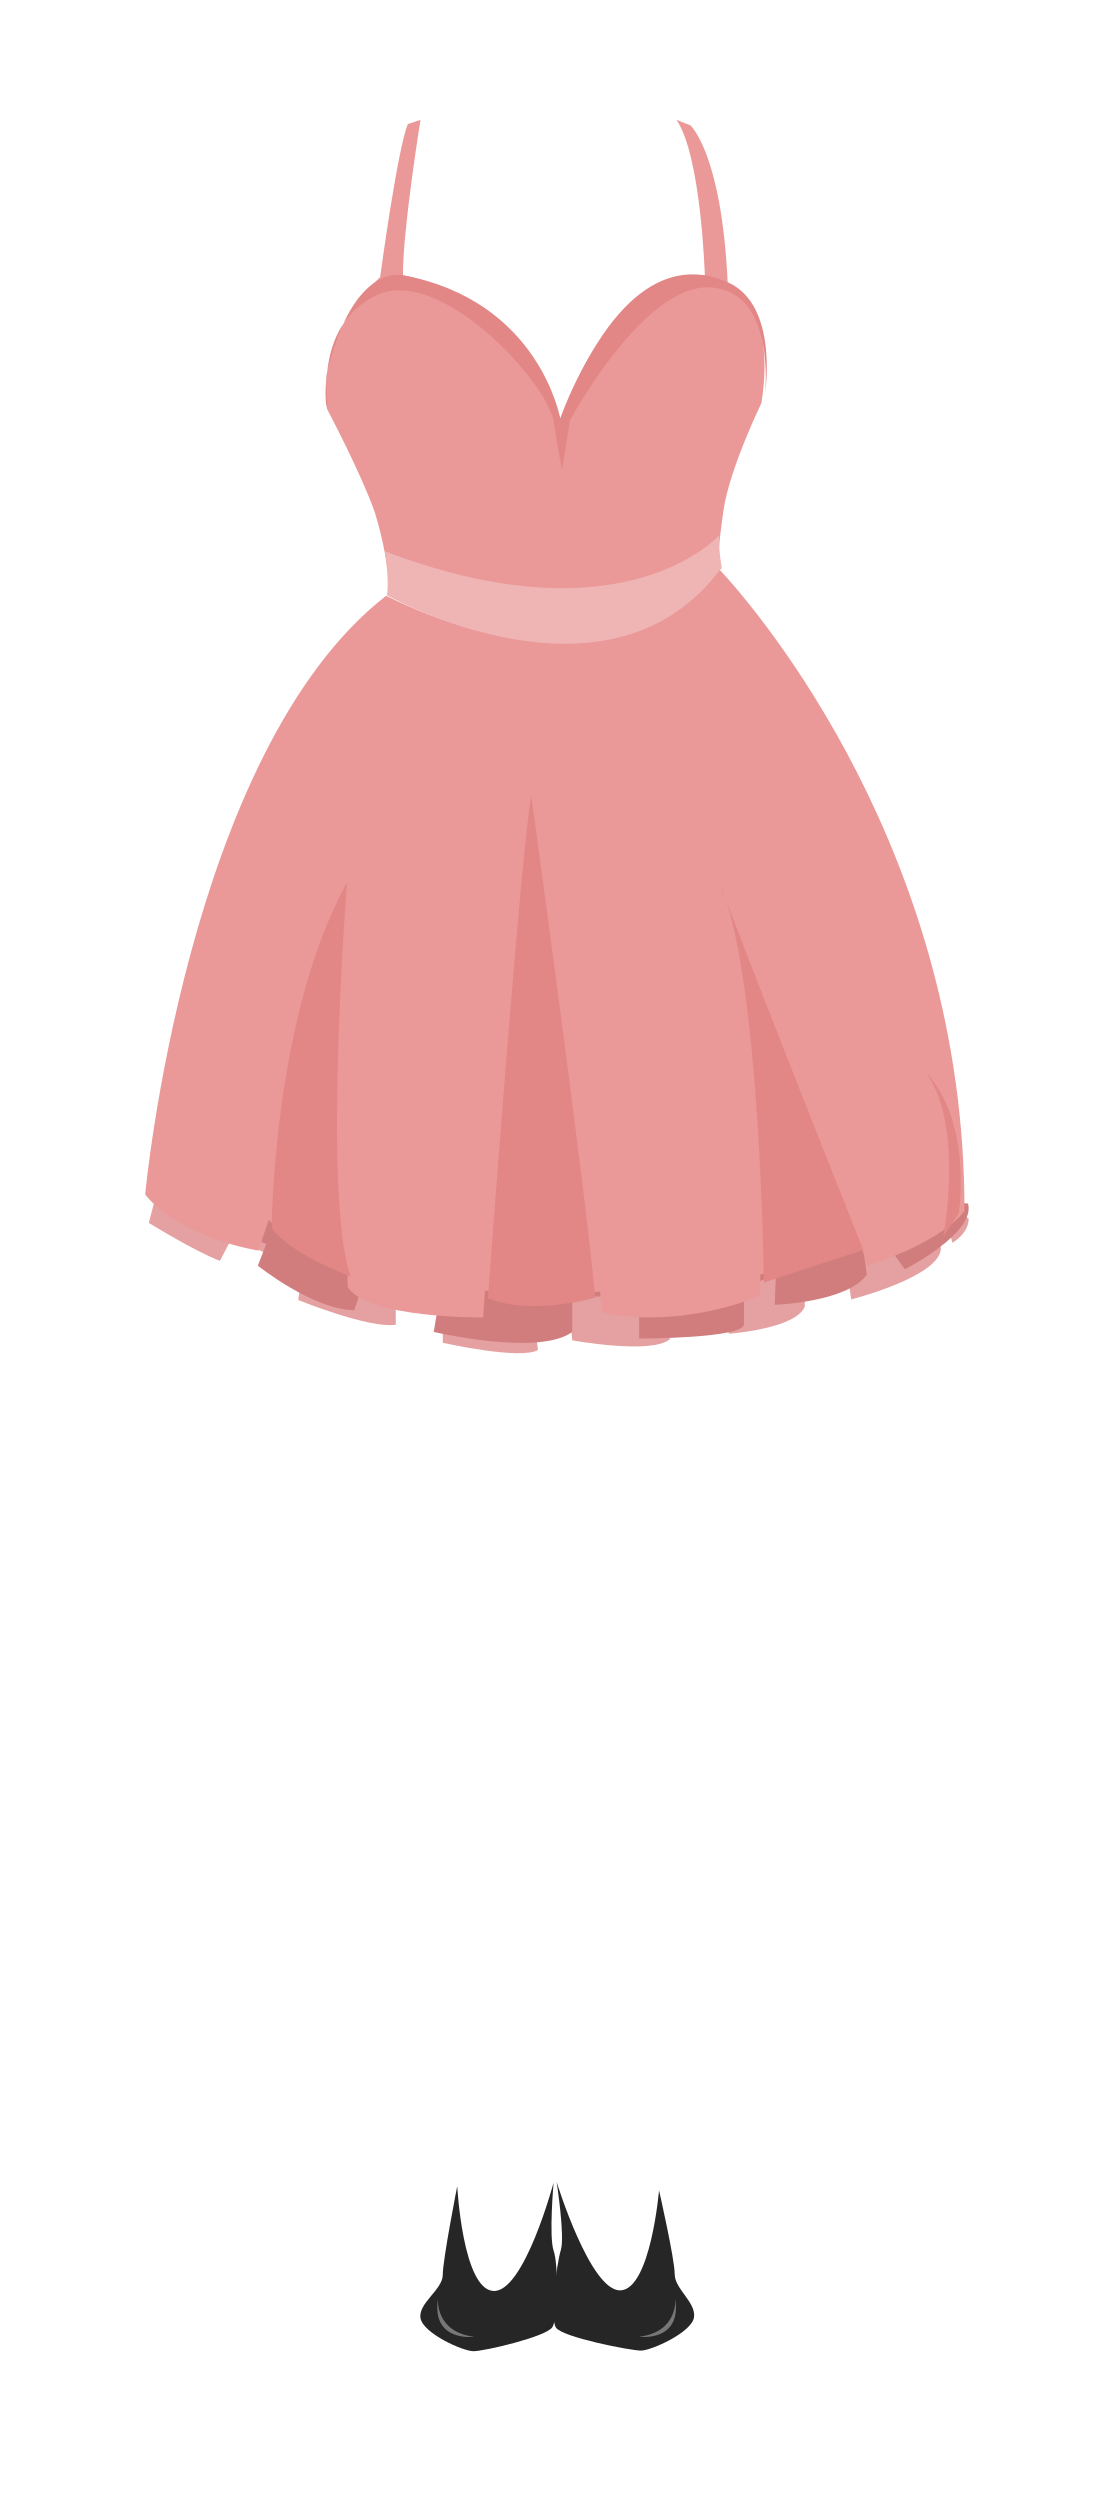
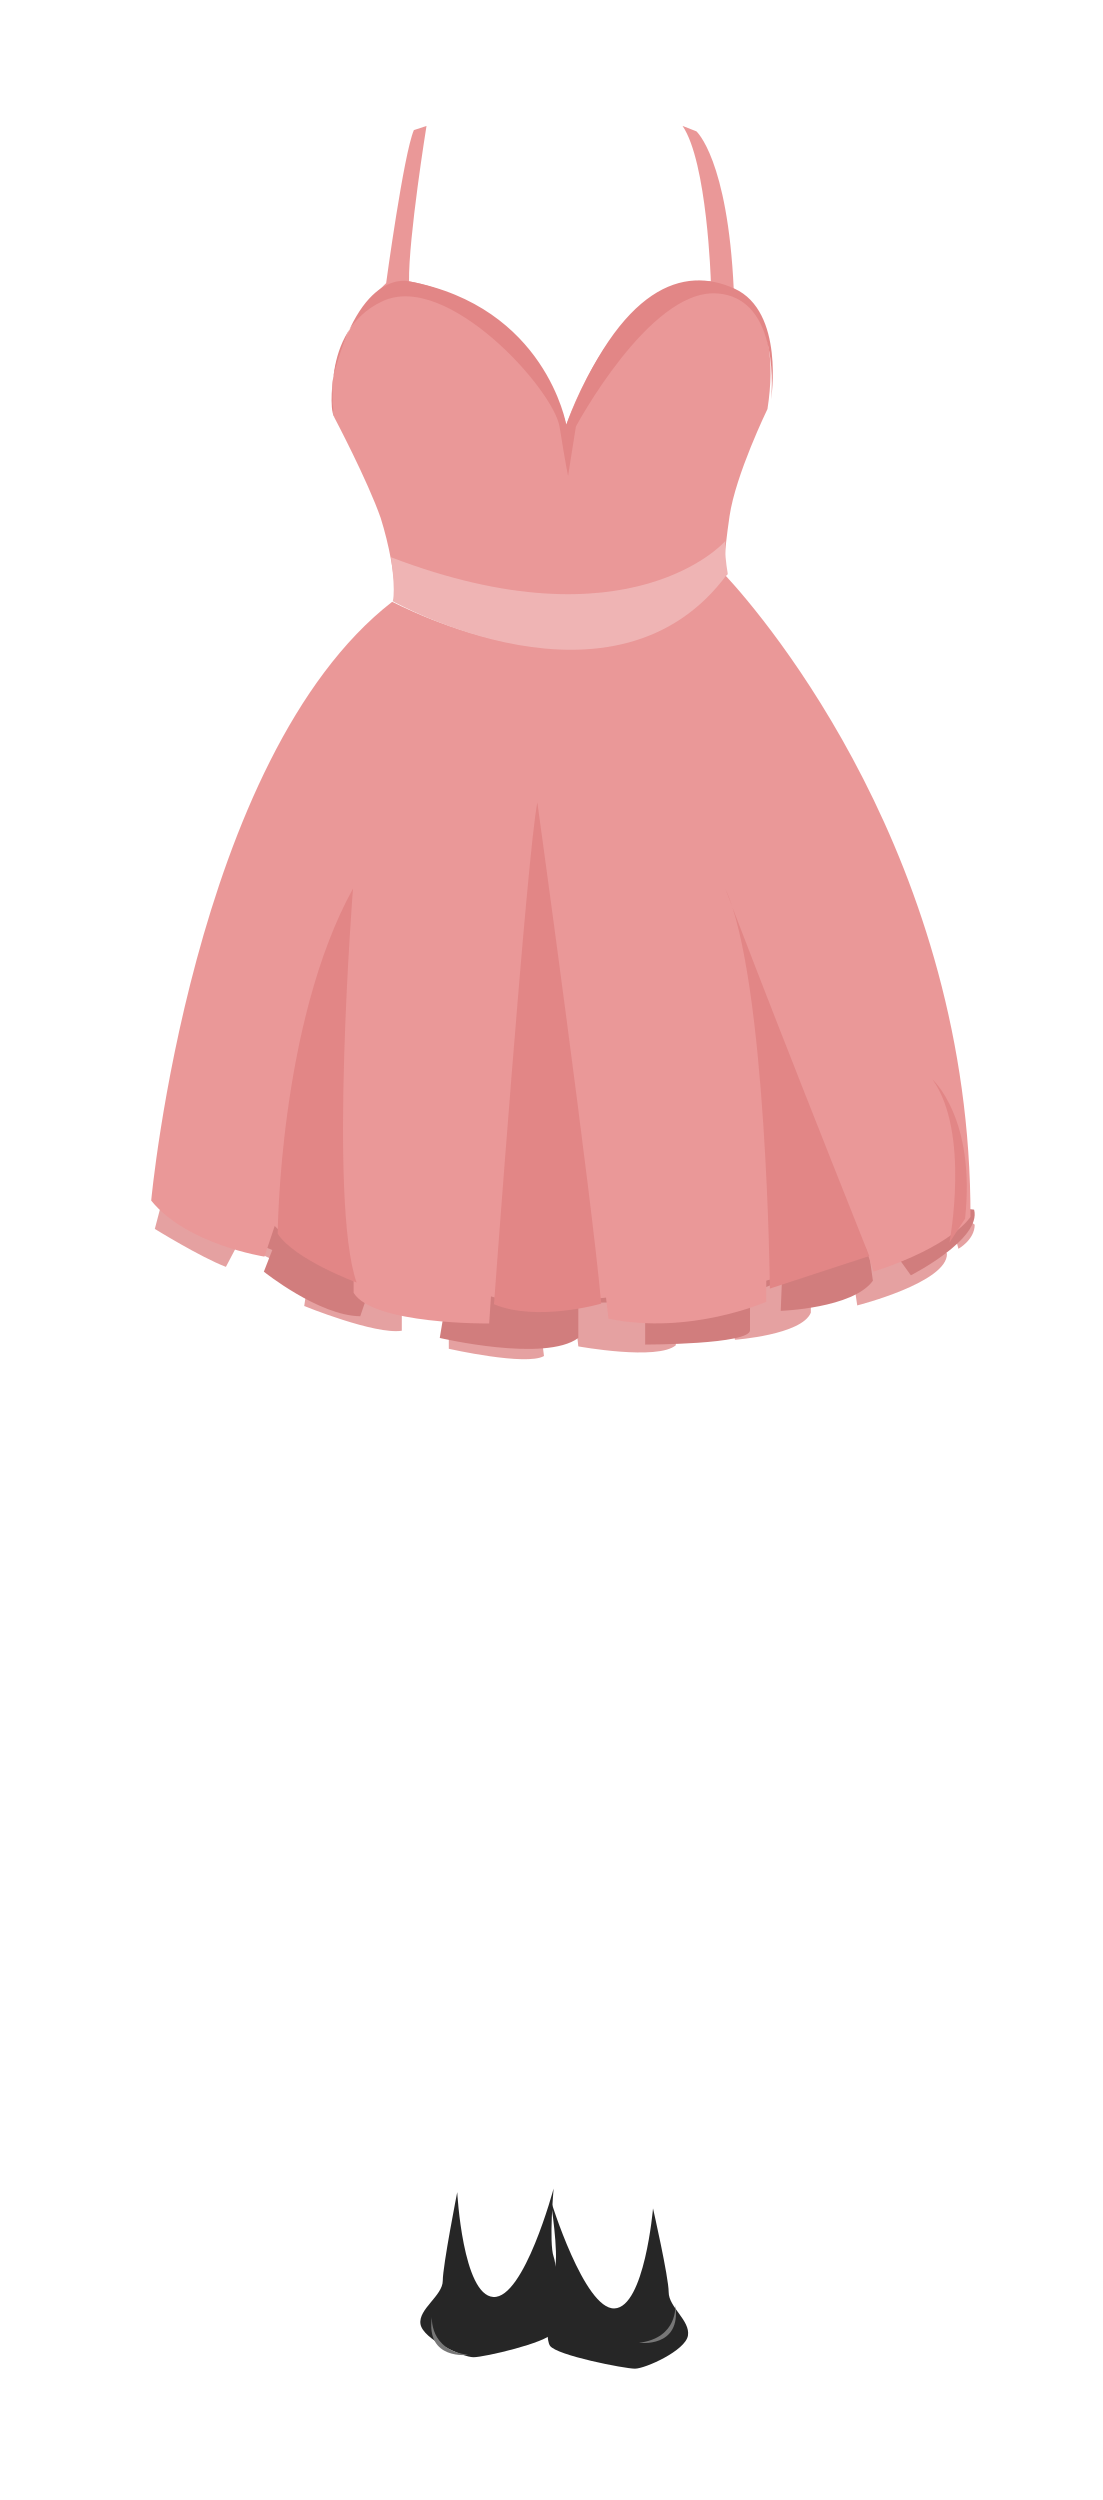
<svg xmlns="http://www.w3.org/2000/svg" version="1.1" id="Layer_1" x="0px" y="0px" viewBox="0 0 183 415" style="enable-background:new 0 0 183 415;" xml:space="preserve">
  <style type="text/css">
	.st0{fill:none;}
	.st1{fill:#262626;}
	.st2{fill:#777777;}
	.st3{fill:#E5A1A1;}
	.st4{fill:#D17D7D;}
	.st5{fill:#EA9898;}
	.st6{fill:#E28686;}
	.st7{fill:#EFB4B4;}
</style>
  <g id="Layer_2_1_">
    <g id="sfg">
      <g id="sfg-2">
        <rect class="st0" width="183" height="415" />
        <g id="dressshoes_girl">
-           <path class="st1" d="M75.9,362.9c0,0,0.9,17.1,6,17.4s10-18,10-18s-0.8,9,0,11.3s0.8,11.1-0.2,12.7s-11.3,4-13.1,4      s-8.4-3-8.8-5.5s3.7-4.7,3.7-7.2S75.9,362.9,75.9,362.9z" />
-           <path class="st2" d="M72.7,381.6c0,0-0.5,5.5,6,6.3C78.8,387.9,71.6,388.9,72.7,381.6z" />
-           <path class="st1" d="M109.4,363.6c0,0-1.4,16.4-6.4,16.6s-10.6-18-10.6-18s1.4,9,0.7,11.3s-1.9,11.3-0.8,12.9s12.4,3.8,14.1,3.8      s8.4-3,8.8-5.5s-3.2-4.7-3.2-7.2S109.4,363.6,109.4,363.6z" />
-           <path class="st2" d="M112.1,381.6c0,0,0.5,5.5-6,6.3C106,387.9,113.2,388.9,112.1,381.6z" />
+           <path class="st1" d="M75.9,363.9c0,0,0.9,17.1,6,17.4s10-18,10-18s-0.8,9,0,11.3s0.8,11.1-0.2,12.7s-11.3,4-13.1,4      s-8.4-3-8.8-5.5s3.7-4.7,3.7-7.2S75.9,363.9,75.9,363.9z" />
+           <path class="st2" d="M71.7,384.6c0,0-0.5,5.5,6,6.3C77.8,390.9,70.6,391.9,71.7,384.6z" />
+           <path class="st1" d="M108.4,366.6c0,0-1.4,16.4-6.4,16.6s-10.6-18-10.6-18s1.4,9,0.7,11.3s-1.9,11.3-0.8,12.9s12.4,3.8,14.1,3.8      s8.4-3,8.8-5.5s-3.2-4.7-3.2-7.2S108.4,366.6,108.4,366.6z" />
+           <path class="st2" d="M112.1,382.6c0,0,0.5,5.5-6,6.3C106,388.9,113.2,389.9,112.1,382.6z" />
        </g>
        <g id="sfgskirt">
-           <path class="st3" d="M26.3,196.9l-1.6,6.1c0,0,7.6,4.7,11.8,6.3l2.1-4l11.6,5.8l-0.7,4.7c0,0,11.8,4.8,16.2,4.1v-4.9l7.8,1.4      v6.5c0,0,12.9,2.9,15.8,1.2l-0.7-5.7l5.8-1.4l0.6,5.5c0,0,13.2,2.4,16.2-0.2l-0.5-4.6l9.3-1.4l1,5.1c0,0,11.1-0.8,12.6-4.5v-5.2      l6.8-2.1l0.9,6.1c0,0,15-3.8,14.9-8.6l-2.1-2.6l3.3-0.8l0.7,2.6c0,0,2.7-1.5,2.7-4l-9.7-6.9L26.3,196.9z" />
-           <path class="st4" d="M27.4,184.3l-2.6,14.2l19.4,8l-1.4,3.6c0,0,9.1,7.3,16,7.4l1.7-5c0,0,9.6,0.3,12.5,2.6l-1,6      c0,0,17.5,4.1,23,0v-5.8l11.1-0.2v7.1c0,0,17.5,0,17.4-2.4v-6.1l5.3-2.1l-0.2,5c0,0,12-0.4,15.3-5l-0.6-4.3l3.3-1.6l3.6,5      c0,0,11.8-6,10.5-10.9L27.4,184.3z" />
-           <path class="st5" d="M119.4,94.5c-16.8,21.8-47.3,8.4-55.3,4.4c-33.2,25.8-40,99.4-40,99.4c5.9,7.3,18.8,9.3,18.8,9.3l1.7-5.1      c3.6,3.8,8.1,6.6,13.1,8.1v3c3.2,5.3,22.5,5.1,22.5,5.1l0.3-4.5c5.9,1.9,19.1,0.2,19.1,0.2l0.4,3.5c13.5,2.8,26.2-2.8,26.2-2.8      v-3.5l16.5-5.5l1.3,4c13.2-4.3,16.1-9.1,16.1-9.1C160.2,141.9,126.1,101.7,119.4,94.5z" />
-           <path class="st6" d="M45.1,203.8c0,0,0.2-35,12.5-57.3c0,0-4.1,52.2,0.6,65.4C58.2,211.9,47.9,208.1,45.1,203.8z" />
-           <path class="st6" d="M81,215.5c0,0,5.5-74.9,7.2-83.3c0,0,9.1,66,10.6,83.2C98.9,215.4,88.1,218.5,81,215.5z" />
-           <path class="st6" d="M126.8,212.9c0,0-0.5-51.3-7.4-66.4c0,0,6.6,17.6,23.9,61L126.8,212.9z" />
-           <path class="st6" d="M156.6,205.3c0,0,3.5-18.3-2.8-27.1c0,0,7.2,6.4,5.4,23.1L156.6,205.3z" />
+           <path class="st3" d="M27.3,197.9l-1.6,6.1c0,0,7.6,4.7,11.8,6.3l2.1-4l11.6,5.8l-0.7,4.7c0,0,11.8,4.8,16.2,4.1V216l7.8,1.4v6.5      c0,0,12.9,2.9,15.8,1.2l-0.7-5.7l5.8-1.4l0.6,5.5c0,0,13.2,2.4,16.2-0.2l-0.5-4.6l9.3-1.4l1,5.1c0,0,11.1-0.8,12.6-4.5v-5.2      l6.8-2.1l0.9,6.1c0,0,15-3.8,14.9-8.6l-2.1-2.6l3.3-0.8l0.7,2.6c0,0,2.7-1.5,2.7-4l-9.7-6.9L27.3,197.9z" />
+           <path class="st4" d="M28.4,185.3l-2.6,14.2l19.4,8l-1.4,3.6c0,0,9.1,7.3,16,7.4l1.7-5c0,0,9.6,0.3,12.5,2.6l-1,6      c0,0,17.5,4.1,23,0v-5.8l11.1-0.2v7.1c0,0,17.5,0,17.4-2.4v-6.1l5.3-2.1l-0.2,5c0,0,12-0.4,15.3-5l-0.6-4.3l3.3-1.6l3.6,5      c0,0,11.8-6,10.5-10.9L28.4,185.3z" />
+           <path class="st5" d="M120.4,95.5c-16.8,21.8-47.3,8.4-55.3,4.4c-33.2,25.8-40,99.4-40,99.4c5.9,7.3,18.8,9.3,18.8,9.3l1.7-5.1      c3.6,3.8,8.1,6.6,13.1,8.1v3c3.2,5.3,22.5,5.1,22.5,5.1l0.3-4.5c5.9,1.9,19.1,0.2,19.1,0.2l0.4,3.5c13.5,2.8,26.2-2.8,26.2-2.8      v-3.5l16.5-5.5l1.3,4c13.2-4.3,16.1-9.1,16.1-9.1C161.2,142.9,127.1,102.7,120.4,95.5z" />
+           <path class="st6" d="M46.1,204.8c0,0,0.2-35,12.5-57.3c0,0-4.1,52.2,0.6,65.4C59.2,212.9,48.9,209.1,46.1,204.8z" />
+           <path class="st6" d="M82,216.5c0,0,5.5-74.9,7.2-83.3c0,0,9.1,66,10.6,83.2C99.9,216.4,89.1,219.5,82,216.5z" />
+           <path class="st6" d="M127.8,213.9c0,0-0.5-51.3-7.4-66.4c0,0,6.6,17.6,23.9,61L127.8,213.9z" />
+           <path class="st6" d="M157.6,206.3c0,0,3.5-18.3-2.8-27.1c0,0,7.2,6.4,5.4,23.1L157.6,206.3z" />
        </g>
        <g id="sfgshirt">
-           <path class="st5" d="M62.2,85c1.4,4.5,2.3,9.2,2.5,14c32.7,13.8,50.8-0.7,55.1-4.7c-0.4-0.4-0.6-1-0.5-1.5c0,0-0.2-1.2,0.8-8.1      s6.3-17.8,6.3-17.8c2.6-16.7-5.6-19.9-5.6-19.9c-1-21.6-6.2-26.2-6.2-26.2l-2.3-0.9c4.1,6,4.7,25.8,4.7,25.8      c-15.8-1-24,23.8-24,23.8c-6.2-21-26.1-23.8-26.1-23.8c-0.1-7.2,2.9-25.8,2.9-25.8l-2.1,0.7c-1.7,4-4.6,25.4-4.6,25.4      c-11.8,11.2-8.6,22.3-8.6,22.3S60,78.7,62.2,85z" />
-           <path class="st7" d="M63.9,91.5c0,0,0.8,5.4,0.3,7.3c0,0,37,20.9,55.6-4.6c-0.3-1.8-0.5-3.6-0.4-5.4      C119.4,88.9,103.6,106.7,63.9,91.5z" />
-           <path class="st6" d="M94.6,69.8c0,0,12.1-22.6,23.2-22.1c11.1,0.5,9.2,17.6,9.2,17.6s2.3-14.6-6.1-18.4S102.1,46.3,93,69.5      c0,0-3.4-19.6-26.1-23.8c0,0-8.1-2.3-12.6,16c0,0-0.7,5,0.2,6.6c0,0-2.7-14.3,8-19.3s28.4,14.6,29.4,20.9s1.4,8.1,1.4,8.1      L94.6,69.8z" />
+           <path class="st5" d="M63.2,86c1.4,4.5,2.3,9.2,2.5,14c32.7,13.8,50.8-0.7,55.1-4.7c-0.4-0.4-0.6-1-0.5-1.5c0,0-0.2-1.2,0.8-8.1      s6.3-17.8,6.3-17.8c2.6-16.7-5.6-19.9-5.6-19.9c-1-21.6-6.2-26.2-6.2-26.2l-2.3-0.9c4.1,6,4.7,25.8,4.7,25.8      c-15.8-1-24,23.8-24,23.8c-6.2-21-26.1-23.8-26.1-23.8c-0.1-7.2,2.9-25.8,2.9-25.8l-2.1,0.7C67,25.6,64.1,47,64.1,47      c-11.8,11.2-8.6,22.3-8.6,22.3S61,79.7,63.2,86z" />
+           <path class="st7" d="M64.9,92.5c0,0,0.8,5.4,0.3,7.3c0,0,37,20.9,55.6-4.6c-0.3-1.8-0.5-3.6-0.4-5.4      C120.4,89.9,104.6,107.7,64.9,92.5z" />
+           <path class="st6" d="M95.6,70.8c0,0,12.1-22.6,23.2-22.1s9.2,17.6,9.2,17.6s2.3-14.6-6.1-18.4S103.1,47.3,94,70.5      c0,0-3.4-19.6-26.1-23.8c0,0-8.1-2.3-12.6,16c0,0-0.7,5,0.2,6.6c0,0-2.7-14.3,8-19.3s28.4,14.6,29.4,20.9s1.4,8.1,1.4,8.1      L95.6,70.8z" />
        </g>
      </g>
    </g>
  </g>
</svg>
